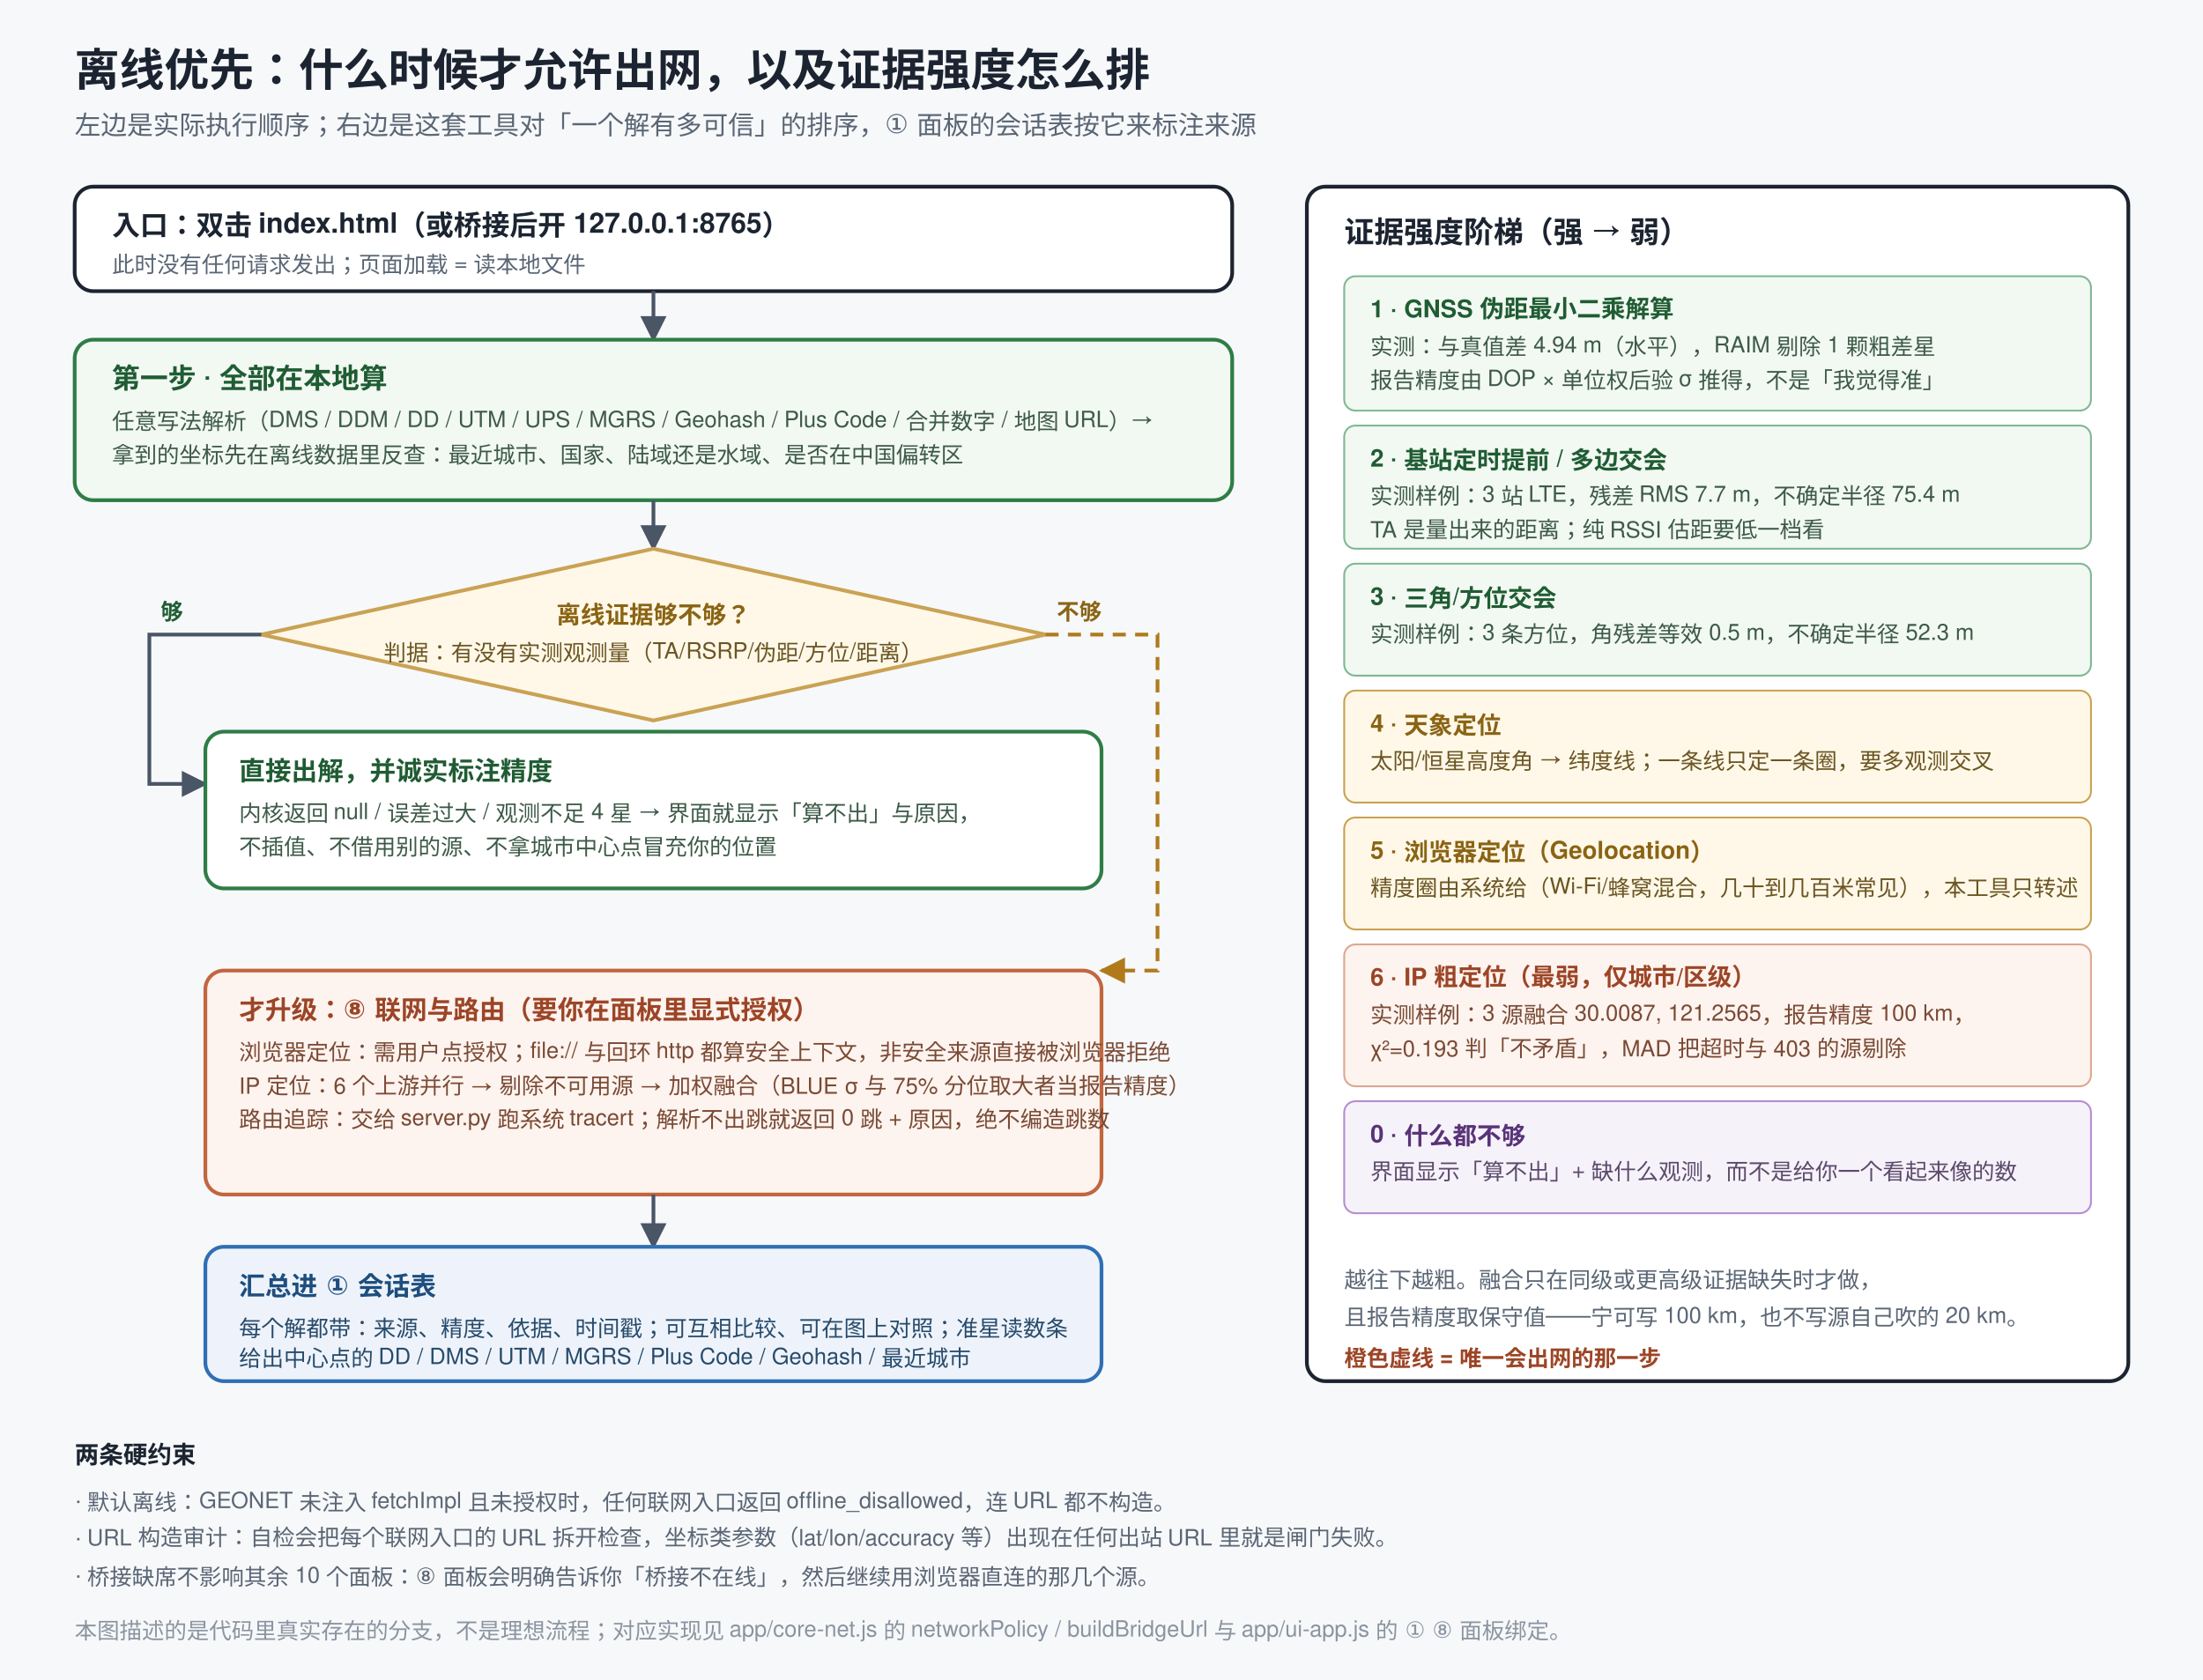
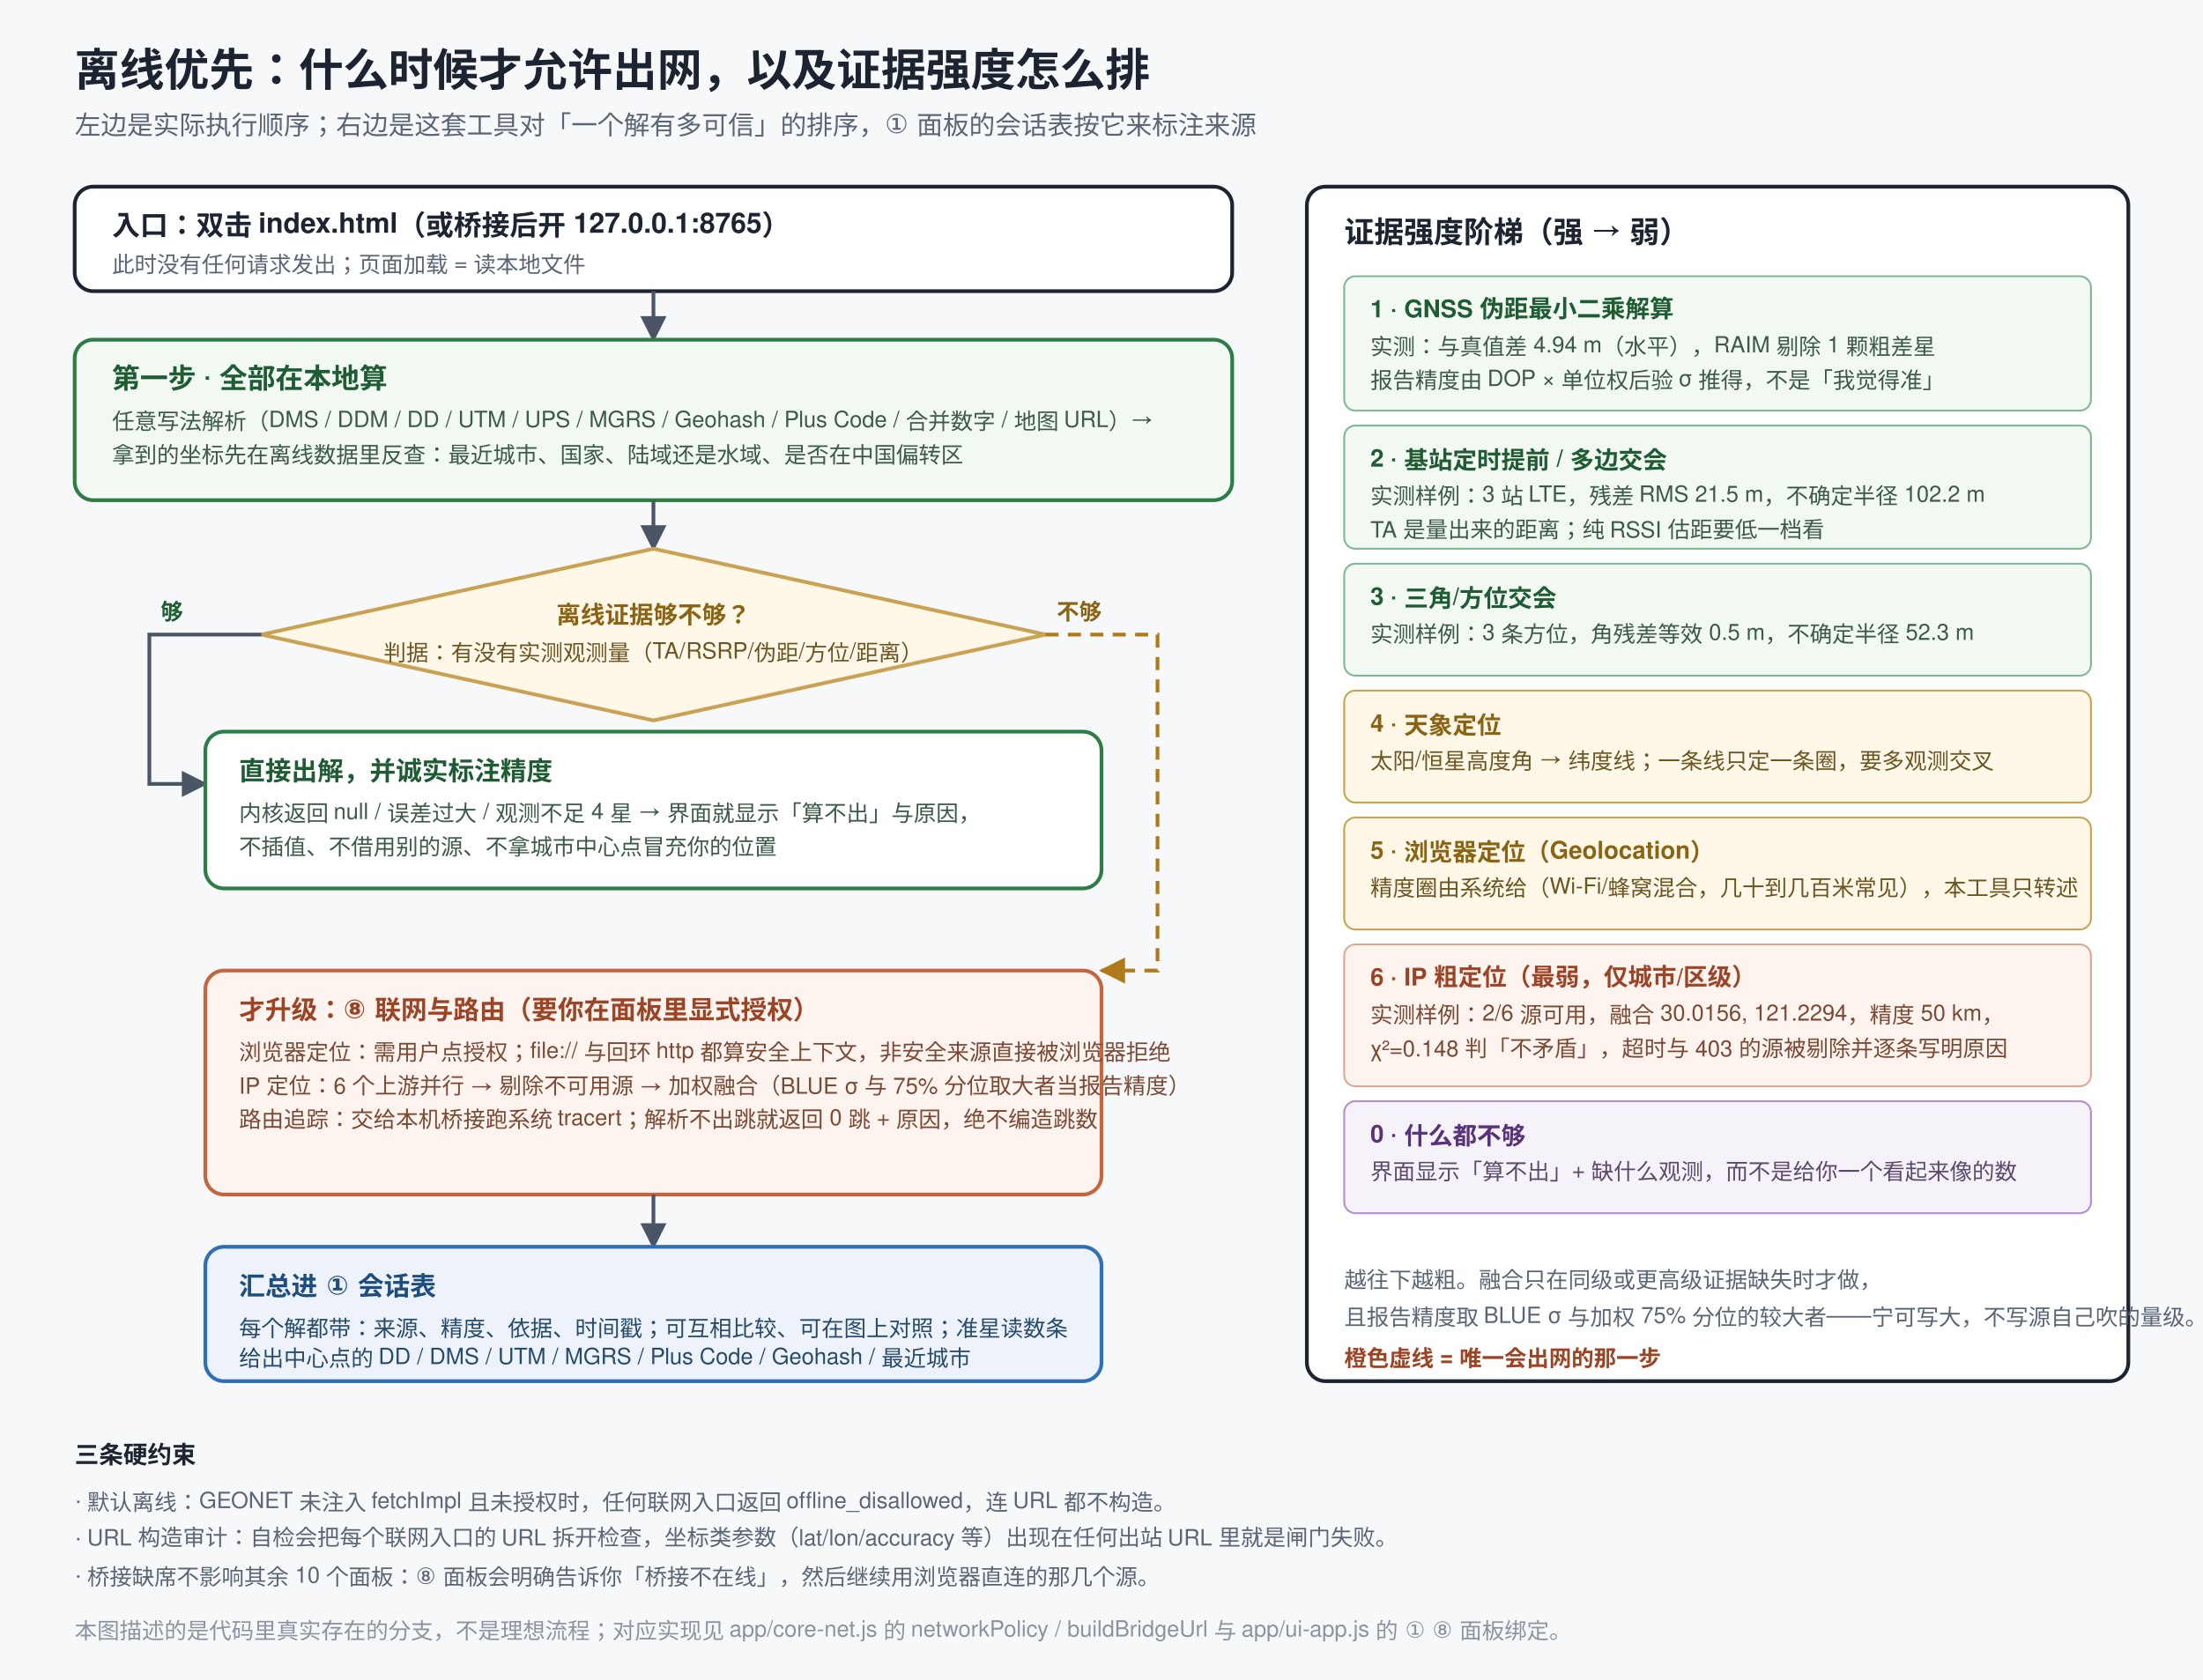
<svg xmlns="http://www.w3.org/2000/svg" width="1180" height="900" viewBox="0 0 1180 900" font-family="Helvetica, Arial, sans-serif">
  <defs>
    <marker id="f" viewBox="0 0 10 10" refX="9" refY="5" markerWidth="7" markerHeight="7" orient="auto-start-reverse">
      <path d="M0,0 L10,5 L0,10 z" fill="#4a5566" />
    </marker>
    <marker id="fb" viewBox="0 0 10 10" refX="9" refY="5" markerWidth="7" markerHeight="7" orient="auto-start-reverse">
      <path d="M0,0 L10,5 L0,10 z" fill="#b07a1b" />
    </marker>
  </defs>
  <rect x="0" y="0" width="1180" height="900" fill="#f7f8fa" />
  <text x="40" y="46" font-size="24" font-weight="bold" fill="#1b2430">离线优先：什么时候才允许出网，以及证据强度怎么排</text>
  <text x="40" y="72" font-size="14" fill="#5a6675">左边是实际执行顺序；右边是这套工具对「一个解有多可信」的排序，① 面板的会话表按它来标注来源</text>
  <rect x="40" y="100" width="620" height="56" rx="10" fill="#ffffff" stroke="#1b2430" stroke-width="2" />
  <text x="60" y="126" font-size="15" font-weight="bold" fill="#1b2430">入口：双击 index.html（或桥接后开 127.0.0.1:8765）</text>
  <text x="60" y="146" font-size="12" fill="#5a6675">此时没有任何请求发出；页面加载 = 读本地文件</text>
  <path d="M350,156 L350,182" stroke="#4a5566" stroke-width="2" fill="none" marker-end="url(#f)" />
  <rect x="40" y="182" width="620" height="86" rx="10" fill="#f2f8f2" stroke="#2e7d46" stroke-width="2" />
  <text x="60" y="208" font-size="15" font-weight="bold" fill="#1f5c33">第一步 · 全部在本地算</text>
  <text x="60" y="230" font-size="12" fill="#3d5a48">任意写法解析（DMS / DDM / DD / UTM / UPS / MGRS / Geohash / Plus Code / 合并数字 / 地图 URL）→</text>
  <text x="60" y="248" font-size="12" fill="#3d5a48">拿到的坐标先在离线数据里反查：最近城市、国家、陆域还是水域、是否在中国偏转区</text>
  <path d="M350,268 L350,294" stroke="#4a5566" stroke-width="2" fill="none" marker-end="url(#f)" />
  <polygon points="350,294 560,340 350,386 140,340" fill="#fff8e8" stroke="#c9a253" stroke-width="2" />
  <text x="350" y="334" font-size="13" font-weight="bold" fill="#8a6414" text-anchor="middle">离线证据够不够？</text>
  <text x="350" y="354" font-size="12" fill="#6b5522" text-anchor="middle">判据：有没有实测观测量（TA/RSRP/伪距/方位/距离）</text>
  <path d="M140,340 L80,340 L80,420 L110,420" stroke="#4a5566" stroke-width="2" fill="none" marker-end="url(#f)" />
  <text x="86" y="332" font-size="12" fill="#1f5c33" font-weight="bold">够</text>
  <path d="M560,340 L620,340 L620,520 L590,520" stroke="#b07a1b" stroke-width="2" stroke-dasharray="7 5" fill="none" marker-end="url(#fb)" />
  <text x="566" y="332" font-size="12" fill="#8a6414" font-weight="bold">不够</text>
  <rect x="110" y="392" width="480" height="84" rx="10" fill="#ffffff" stroke="#2e7d46" stroke-width="2" />
  <text x="128" y="418" font-size="14" font-weight="bold" fill="#1f5c33">直接出解，并诚实标注精度</text>
  <text x="128" y="440" font-size="12" fill="#3d5a48">内核返回 null / 误差过大 / 观测不足 4 星 → 界面就显示「算不出」与原因，</text>
  <text x="128" y="458" font-size="12" fill="#3d5a48">不插值、不借用别的源、不拿城市中心点冒充你的位置</text>
  <rect x="110" y="520" width="480" height="120" rx="10" fill="#fdf3ef" stroke="#c1663f" stroke-width="2" />
  <text x="128" y="546" font-size="14" font-weight="bold" fill="#9c4526">才升级：⑧ 联网与路由（要你在面板里显式授权）</text>
  <text x="128" y="568" font-size="12" fill="#7a4a34">浏览器定位：需用户点授权；file:// 与回环 http 都算安全上下文，非安全来源直接被浏览器拒绝</text>
  <text x="128" y="586" font-size="12" fill="#7a4a34">IP 定位：6 个上游并行 → 剔除不可用源 → 加权融合（BLUE σ 与 75% 分位取大者当报告精度）</text>
-   <text x="128" y="604" font-size="12" fill="#7a4a34">路由追踪：交给 server.py 跑系统 tracert；解析不出跳就返回 0 跳 + 原因，绝不编造跳数</text>
+   <text x="128" y="604" font-size="12" fill="#7a4a34">路由追踪：交给本机桥接跑系统 tracert；解析不出跳就返回 0 跳 + 原因，绝不编造跳数</text>
  <path d="M350,640 L350,668" stroke="#4a5566" stroke-width="2" fill="none" marker-end="url(#f)" />
  <rect x="110" y="668" width="480" height="72" rx="10" fill="#eef3fb" stroke="#2f6fb3" stroke-width="2" />
  <text x="128" y="694" font-size="14" font-weight="bold" fill="#1d4e7e">汇总进 ① 会话表</text>
  <text x="128" y="716" font-size="12" fill="#274b6b">每个解都带：来源、精度、依据、时间戳；可互相比较、可在图上对照；准星读数条</text>
  <text x="128" y="732" font-size="12" fill="#274b6b">给出中心点的 DD / DMS / UTM / MGRS / Plus Code / Geohash / 最近城市</text>
  <rect x="700" y="100" width="440" height="640" rx="10" fill="#ffffff" stroke="#1b2430" stroke-width="2" />
  <text x="720" y="130" font-size="16" font-weight="bold" fill="#1b2430">证据强度阶梯（强 → 弱）</text>
  <g font-size="12">
    <rect x="720" y="148" width="400" height="72" rx="6" fill="#f2f8f2" stroke="#7fb894" />
    <text x="734" y="170" font-size="13" font-weight="bold" fill="#1f5c33">1 · GNSS 伪距最小二乘解算</text>
    <text x="734" y="190" fill="#3d5a48">实测：与真值差 4.94 m（水平），RAIM 剔除 1 颗粗差星</text>
    <text x="734" y="208" fill="#3d5a48">报告精度由 DOP × 单位权后验 σ 推得，不是「我觉得准」</text>
    <rect x="720" y="228" width="400" height="66" rx="6" fill="#f2f8f2" stroke="#7fb894" />
    <text x="734" y="250" font-size="13" font-weight="bold" fill="#1f5c33">2 · 基站定时提前 / 多边交会</text>
-     <text x="734" y="270" fill="#3d5a48">实测样例：3 站 LTE，残差 RMS 7.7 m，不确定半径 75.4 m</text>
+     <text x="734" y="270" fill="#3d5a48">实测样例：3 站 LTE，残差 RMS 21.5 m，不确定半径 102.2 m</text>
    <text x="734" y="288" fill="#3d5a48">TA 是量出来的距离；纯 RSSI 估距要低一档看</text>
    <rect x="720" y="302" width="400" height="60" rx="6" fill="#f2f8f2" stroke="#7fb894" />
    <text x="734" y="324" font-size="13" font-weight="bold" fill="#1f5c33">3 · 三角/方位交会</text>
    <text x="734" y="344" fill="#3d5a48">实测样例：3 条方位，角残差等效 0.5 m，不确定半径 52.3 m</text>
    <rect x="720" y="370" width="400" height="60" rx="6" fill="#fff8e8" stroke="#c9a253" />
    <text x="734" y="392" font-size="13" font-weight="bold" fill="#8a6414">4 · 天象定位</text>
    <text x="734" y="412" fill="#6b5522">太阳/恒星高度角 → 纬度线；一条线只定一条圈，要多观测交叉</text>
    <rect x="720" y="438" width="400" height="60" rx="6" fill="#fff8e8" stroke="#c9a253" />
    <text x="734" y="460" font-size="13" font-weight="bold" fill="#8a6414">5 · 浏览器定位（Geolocation）</text>
    <text x="734" y="480" fill="#6b5522">精度圈由系统给（Wi-Fi/蜂窝混合，几十到几百米常见），本工具只转述</text>
    <rect x="720" y="506" width="400" height="76" rx="6" fill="#fdf3ef" stroke="#dba98f" />
    <text x="734" y="528" font-size="13" font-weight="bold" fill="#9c4526">6 · IP 粗定位（最弱，仅城市/区级）</text>
-     <text x="734" y="548" fill="#7a4a34">实测样例：3 源融合 30.0087, 121.2565，报告精度 100 km，</text>
-     <text x="734" y="566" fill="#7a4a34">χ²=0.193 判「不矛盾」，MAD 把超时与 403 的源剔除</text>
+     <text x="734" y="548" fill="#7a4a34">实测样例：2/6 源可用，融合 30.0156, 121.2294，精度 50 km，</text>
+     <text x="734" y="566" fill="#7a4a34">χ²=0.148 判「不矛盾」，超时与 403 的源被剔除并逐条写明原因</text>
    <rect x="720" y="590" width="400" height="60" rx="6" fill="#f6f2fa" stroke="#b48ed0" />
    <text x="734" y="612" font-size="13" font-weight="bold" fill="#593379">0 · 什么都不够</text>
    <text x="734" y="632" fill="#5c4a6b">界面显示「算不出」+ 缺什么观测，而不是给你一个看起来像的数</text>
  </g>
  <text x="720" y="690" font-size="12" fill="#5a6675">越往下越粗。融合只在同级或更高级证据缺失时才做，</text>
-   <text x="720" y="710" font-size="12" fill="#5a6675">且报告精度取保守值——宁可写 100 km，也不写源自己吹的 20 km。</text>
+   <text x="720" y="710" font-size="12" fill="#5a6675">且报告精度取 BLUE σ 与加权 75% 分位的较大者——宁可写大，不写源自己吹的量级。</text>
  <text x="720" y="732" font-size="12" font-weight="bold" fill="#9c4526">橙色虚线 = 唯一会出网的那一步</text>
-   <text x="40" y="784" font-size="13" font-weight="bold" fill="#1b2430">两条硬约束</text>
+   <text x="40" y="784" font-size="13" font-weight="bold" fill="#1b2430">三条硬约束</text>
  <text x="40" y="808" font-size="12" fill="#5a6675">· 默认离线：GEONET 未注入 fetchImpl 且未授权时，任何联网入口返回 offline_disallowed，连 URL 都不构造。</text>
  <text x="40" y="828" font-size="12" fill="#5a6675">· URL 构造审计：自检会把每个联网入口的 URL 拆开检查，坐标类参数（lat/lon/accuracy 等）出现在任何出站 URL 里就是闸门失败。</text>
  <text x="40" y="848" font-size="12" fill="#5a6675">· 桥接缺席不影响其余 10 个面板：⑧ 面板会明确告诉你「桥接不在线」，然后继续用浏览器直连的那几个源。</text>
  <text x="40" y="878" font-size="12" fill="#8a94a0">本图描述的是代码里真实存在的分支，不是理想流程；对应实现见 app/core-net.js 的 networkPolicy / buildBridgeUrl 与 app/ui-app.js 的 ① ⑧ 面板绑定。</text>
</svg>
